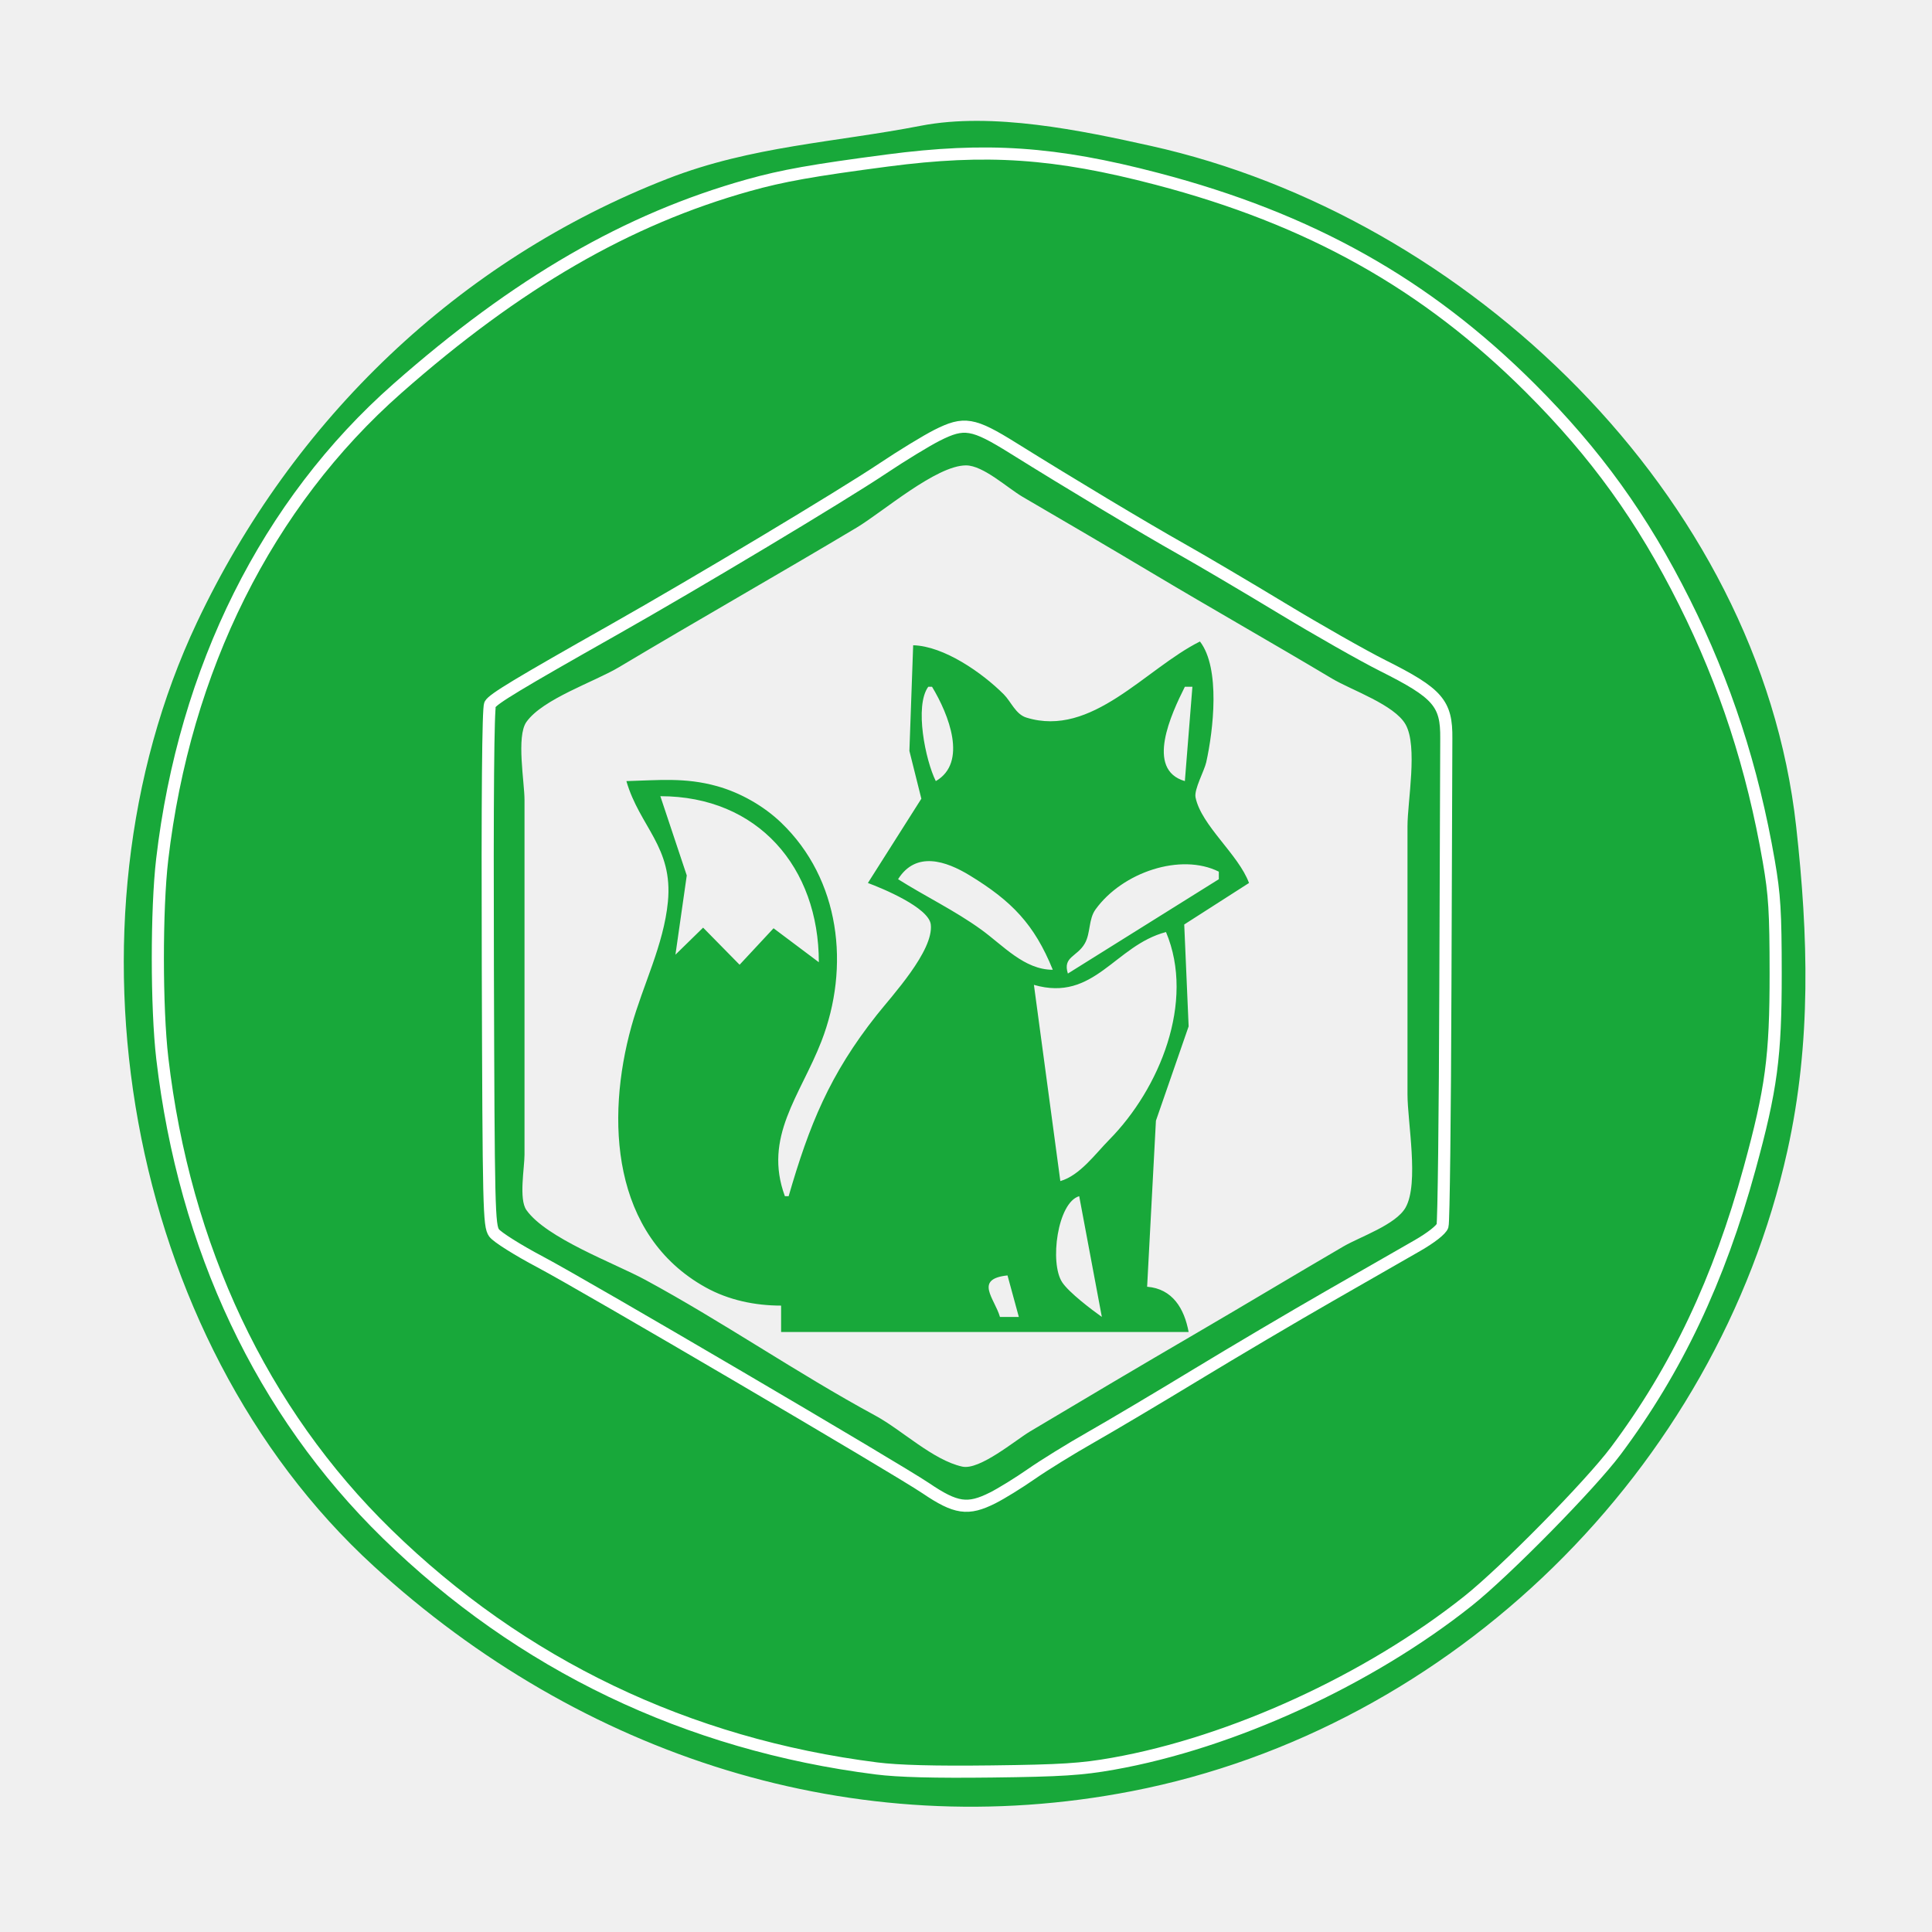
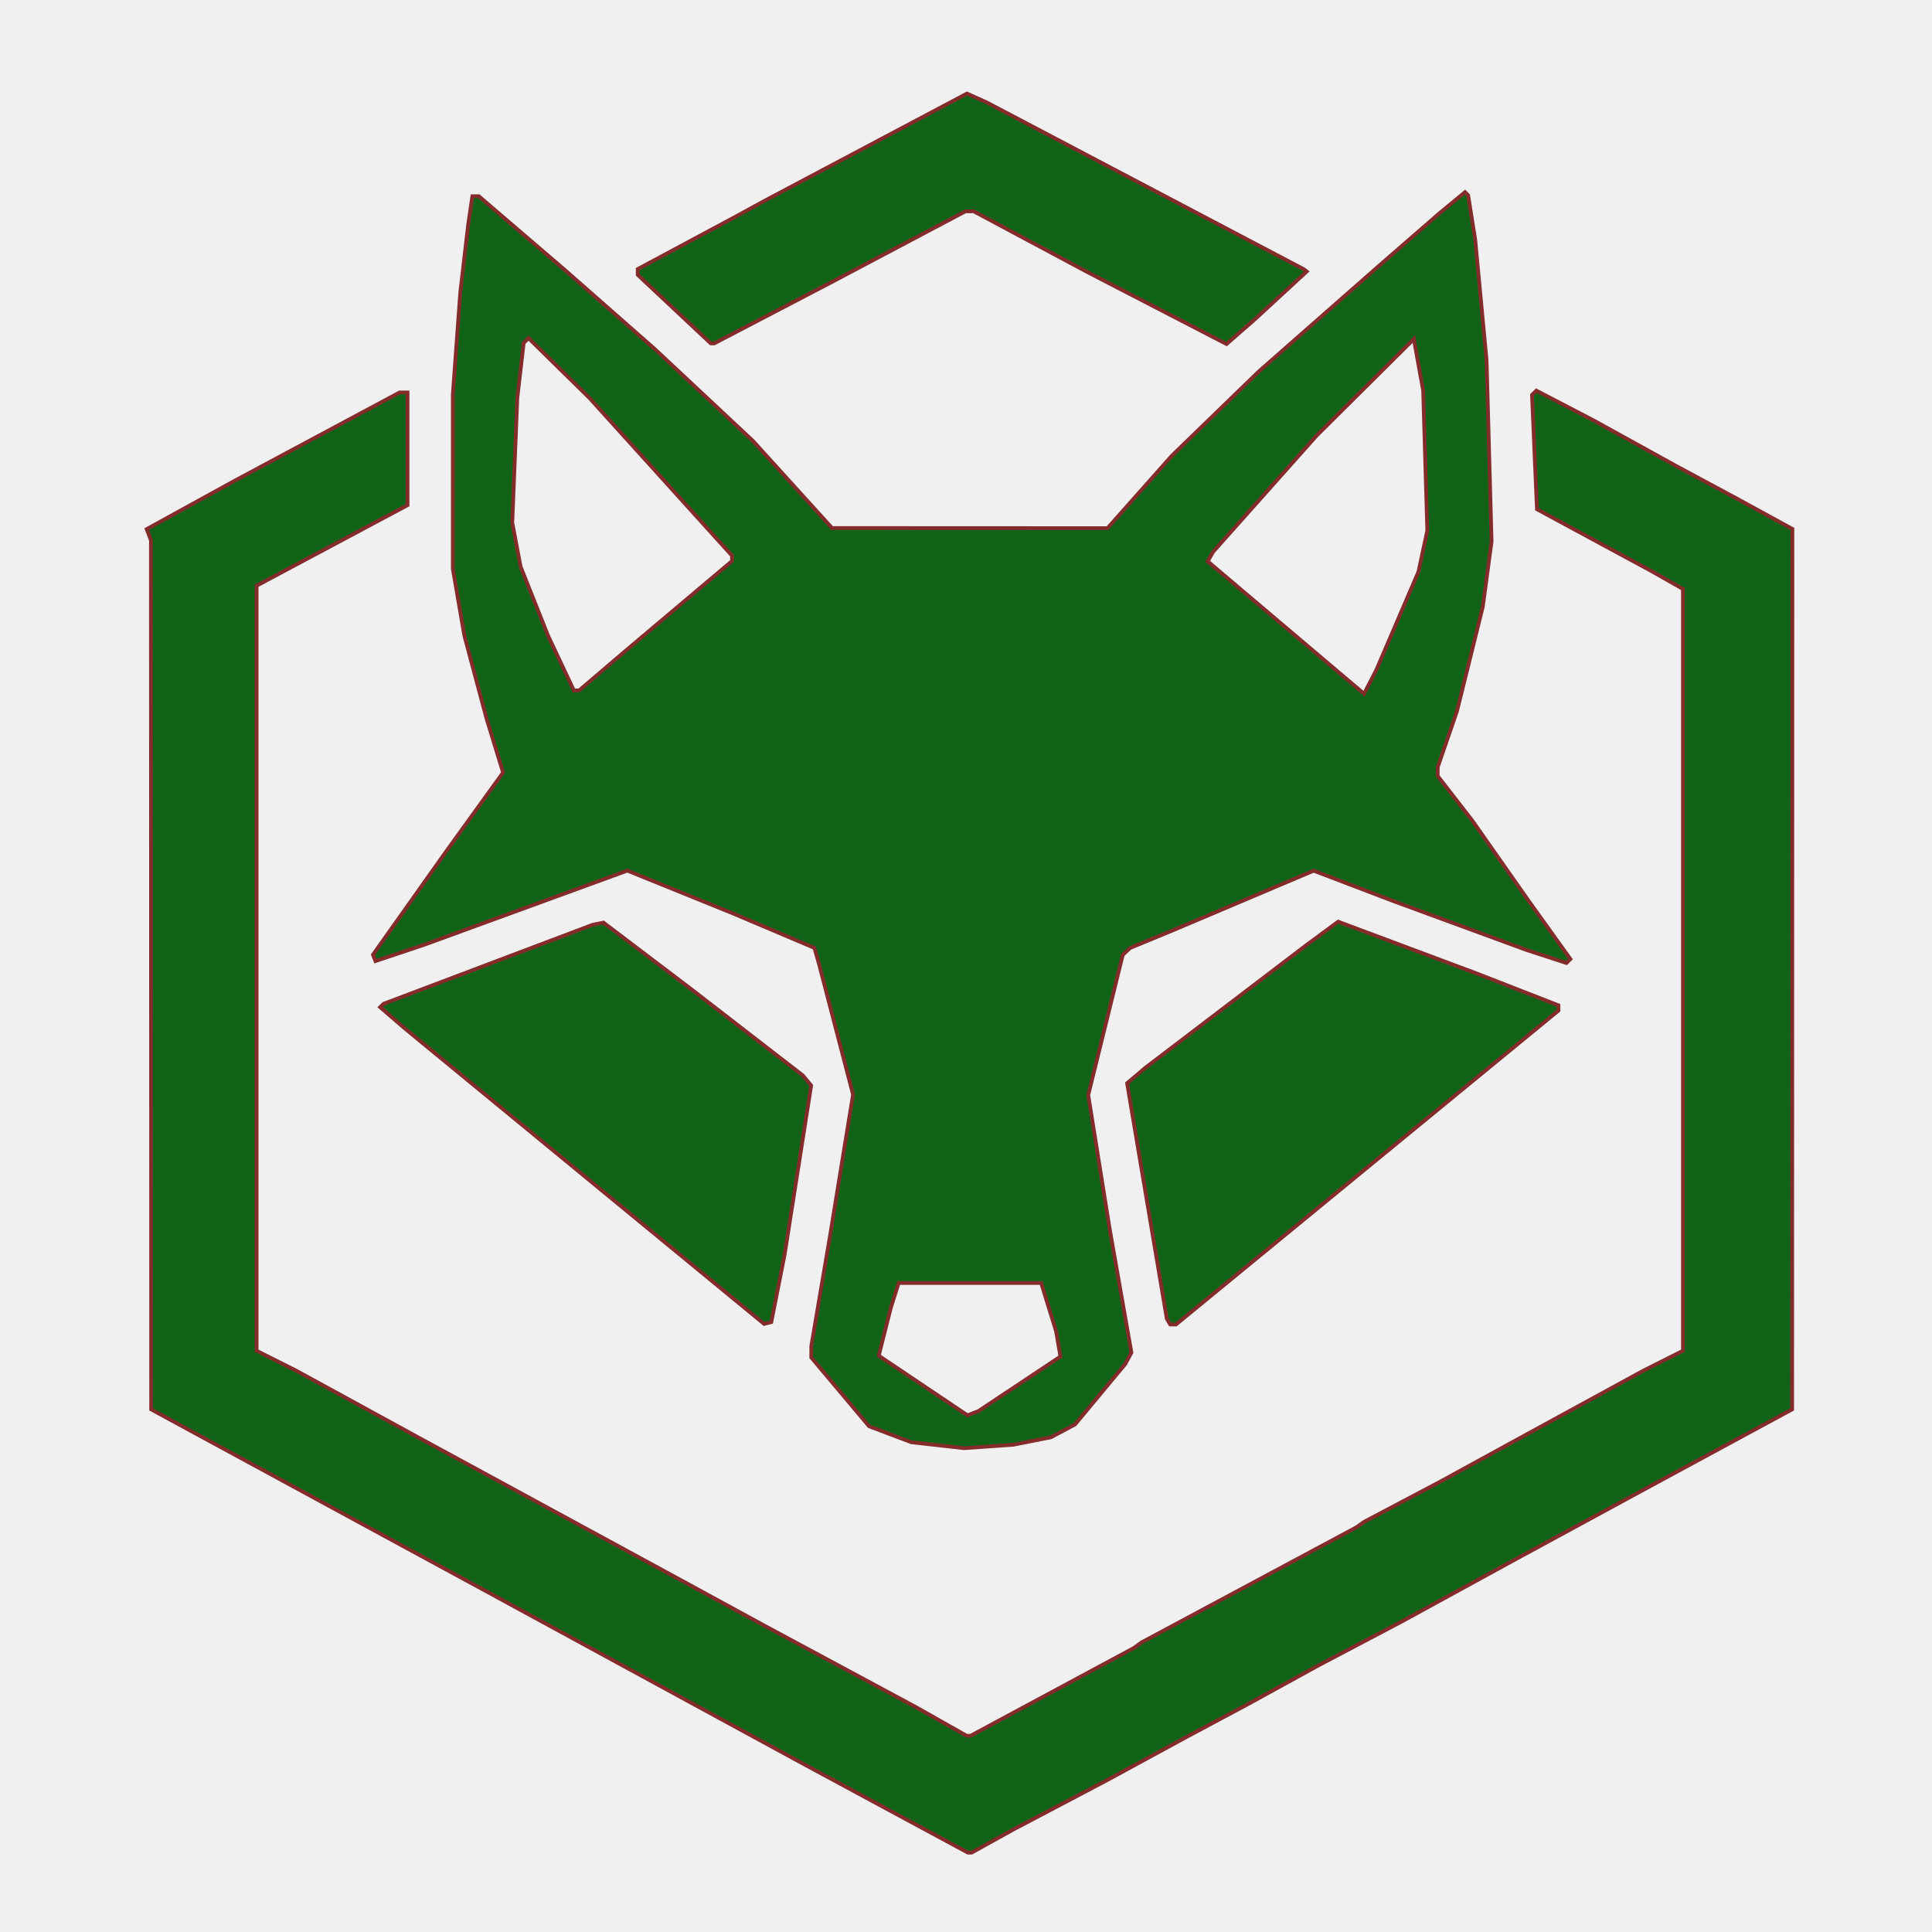
<svg xmlns="http://www.w3.org/2000/svg" version="1.1" id="svg1" width="512" height="512" viewBox="0 0 512 512">
  <defs id="defs1" />
  <g id="g1">
-     <path style="fill:#18a83a;stroke:none;fill-opacity:1" d="m 244,33.333 c -22.757,4.425 -44.794,5.364 -67,14 C 121.483,68.923 77.533,111.282 52.167,165 14.337,245.109 32.981,354.56 99,415 153.993,465.346 226.293,488.999 300,474.667 384.949,458.149 454.915,389.382 473.667,305 480.064,276.212 479.224,248.018 476,219 466.227,131.045 388.646,57.255 305,38.667 286.528,34.562 262.99,29.641 244,33.333 m -1,7.833 c 26.411,-4.035 57.116,2.872 82,11.167 C 409.166,80.389 462.607,156.668 471,243 c 3.342,34.38 -5.605,69.653 -18.667,101 -9.322,22.372 -24.108,43.775 -41.333,61 -14.774,14.774 -30.584,28.191 -49,38.167 -22.957,12.435 -48.667,22.907 -75,25.833 -68.576,7.62 -132.294,-12.582 -183,-60.167 -82.199,-77.141 -85.778,-228.959 0,-305.5 29.183,-26.04 60.666,-46.416 99,-56 13.281,-3.32 26.618,-4.122 40,-6.167 m 11,72.167 c -9.862,3.15 -20.017,12.093 -29,17.333 -21.636,12.621 -42.958,26.227 -65,38.167 -7.432,4.026 -14.739,8.497 -22,12.833 -2.262,1.351 -6.856,2.922 -7.833,5.5 C 127.167,195.076 130,209.48 130,218 v 74 24 c 0,2.473 -0.984,7.565 0.5,9.667 3.528,4.998 14.269,8.615 19.5,11.667 17.037,9.938 33.982,20.073 51,30 14.048,8.195 28.052,16.503 42,24.833 3.972,2.372 10.06,8.078 15,6.5 9.089,-2.903 17.606,-10.953 26,-15.5 23.099,-12.512 44.882,-27.478 68,-40 7.432,-4.026 14.739,-8.497 22,-12.833 2.262,-1.351 6.856,-2.922 7.833,-5.5 C 384.833,316.925 382,302.52 382,294 v -73 c 0,-8.296 3.537,-26.823 -0.5,-34 -2.94,-5.227 -14.358,-9.381 -19.5,-12.167 -17.34,-9.393 -33.678,-20.617 -51,-30 -14.319,-7.756 -27.846,-16.94 -42,-25 -3.998,-2.277 -10.082,-8.071 -15,-6.5 m 2,10 c 4.583,0 11.064,6.038 15,8.333 11.348,6.62 22.696,13.249 34,20 15.922,9.509 32.078,18.658 48,28.167 5.102,3.047 16.544,6.912 19.5,12.167 3.274,5.821 0.5,20.305 0.5,27 v 71 c 0,7.381 3.101,23.598 -0.5,30 -2.575,4.577 -12.079,7.754 -16.5,10.333 -13.039,7.606 -25.984,15.408 -39,23 -14.733,8.595 -29.351,17.251 -44,26 -3.93,2.347 -13.392,10.357 -18,9.333 -7.776,-1.728 -15.99,-9.703 -23,-13.5 -20.728,-11.228 -40.253,-24.762 -61,-36 -8.103,-4.389 -26.211,-11.008 -31.5,-18.5 C 137.456,317.771 139,309.487 139,306 v -39 -55 c 0,-4.692 -2.207,-16.832 0.5,-20.667 4.31,-6.106 18.055,-10.651 24.5,-14.5 20.902,-12.483 42.101,-24.518 63,-37 6.897,-4.119 21.092,-16.5 29,-16.5 M 318,170 c -14.518,7.259 -28.623,25.551 -46,20.167 -2.859,-0.886 -4.036,-4.203 -6,-6.167 -5.695,-5.695 -15.835,-12.785 -24,-13 l -1,28 3.167,12.667 L 230,234 c 3.793,1.398 16.146,6.511 16.667,11 0.808,6.97 -10.282,18.882 -14.333,24 C 219.862,284.753 214.462,298.132 209,317 h -1 c -5.78,-15.689 4.078,-26.63 9.667,-41 7.692,-19.78 4.992,-42.994 -10.667,-58 -4.623,-4.431 -10.831,-7.953 -17,-9.667 -8.482,-2.356 -15.489,-1.557 -24,-1.333 3.499,12.088 12.414,17.46 11,32 -1.11,11.414 -6.623,22.041 -9.667,33 -6.85,24.66 -5.256,55.321 19.667,69.167 6.089,3.383 13.094,4.833 20,4.833 v 7 h 108 c -1.141,-6.194 -4.254,-11.467 -11,-12 L 306.333,297 315,272 313.833,245 331,234 c -2.794,-7.583 -12.622,-15.201 -14.167,-22.667 -0.44,-2.126 2.325,-7.048 2.833,-9.333 1.874,-8.433 3.814,-24.908 -1.667,-32 m -72,12 h 1 c 4.45,7.352 9.484,20.088 1,25 -2.742,-5.484 -5.706,-19.904 -2,-25 m 70,0 -2,25 c -10.53,-3.048 -3.587,-17.827 0,-25 h 2 m -99,73 -12,-9 -9,9.667 -9.667,-9.833 L 179,253 l 3,-21 -7,-21 c 25.899,0 42,18.917 42,44 m 106,-24 v 2 l -40,25 c -1.422,-4.502 2.453,-4.378 4.5,-8 1.549,-2.741 0.939,-6.381 2.833,-9 7.154,-9.894 22.608,-15.029 32.667,-10 m -44,26 c -7.548,0 -13.135,-6.431 -19,-10.667 -6.961,-5.028 -14.815,-8.796 -22,-13.333 4.734,-7.532 12.684,-4.859 19,-1 11.12,6.796 17.11,12.937 22,25 m 30,-10 c 7.806,18.539 -1.772,41.586 -15,55 -3.769,3.822 -7.808,9.497 -13,11 l -7,-52 c 16.031,4.641 21.388,-10.418 35,-14 m -23,70 6,32 c -2.714,-1.926 -8.686,-6.445 -10.5,-9.167 C 278.096,334.727 280.244,318.666 286,317 m -19,21 3,11 h -5 c -1.415,-4.887 -6.963,-10.056 2,-11 z" id="path1" />
-     <path style="fill:#18a83a;stroke:#ffffff;stroke-width:3.215;paint-order:markers fill stroke;fill-opacity:1" d="M 232.249,468.648 C 182.13,462.29 138.036,441.151 102.538,406.466 69.394,374.08 48.884,330.666 43.012,280.468 41.45,267.118 41.435,240.991 42.982,227.77 48.889,177.268 70.807,133.368 105.294,102.964 c 31.711,-27.957 60.976,-44.899 93.063,-53.876 9.059,-2.534 17.01,-3.95 36.745,-6.542 26.353,-3.461 44.491,-2.23 71.535,4.858 40.533,10.622 71.289,27.86 98.917,55.441 17.363,17.334 29.713,34.484 40.833,56.703 10.835,21.652 18.069,43.876 22.367,68.722 1.531,8.852 1.809,13.397 1.816,29.739 0.01,22.017 -1.14,30.615 -6.911,51.66 -8.096,29.528 -19.339,53.264 -35.414,74.768 -6.805,9.103 -29.363,32.031 -39.222,39.865 -26.337,20.927 -62.532,37.518 -94.041,43.106 -8.38,1.486 -13.715,1.826 -32.151,2.049 -15.193,0.183 -24.755,-0.07 -30.583,-0.809 z m 30.811,-71.683 c 2.306,-1.158 6.925,-4.01 10.263,-6.337 3.339,-2.327 10.392,-6.684 15.673,-9.683 5.282,-2.998 17.841,-10.456 27.91,-16.572 10.069,-6.116 25.983,-15.519 35.366,-20.895 9.382,-5.376 19.847,-11.373 23.255,-13.328 3.71,-2.128 6.422,-4.252 6.758,-5.295 0.309,-0.958 0.65,-29.411 0.757,-63.23 0.107,-33.819 0.216,-63.478 0.243,-65.909 0.101,-9.338 -2.209,-11.993 -16.803,-19.308 -5.271,-2.642 -17.276,-9.459 -26.677,-15.148 -9.401,-5.689 -21.433,-12.787 -26.738,-15.772 -9.772,-5.499 -29.229,-17.17 -44.588,-26.745 -10.606,-6.612 -12.969,-7.011 -20.131,-3.395 -2.827,1.427 -9.314,5.385 -14.417,8.797 -10.841,7.247 -49.248,30.276 -71.168,42.672 -25.628,14.493 -32.034,18.359 -32.881,19.842 -0.534,0.936 -0.739,24.8 -0.599,69.743 0.2,64.233 0.299,68.44 1.655,70.33 0.793,1.105 6.289,4.569 12.213,7.696 11.637,6.145 94.617,54.832 102.186,59.957 7.999,5.415 11.16,5.876 17.723,2.58 z" id="path2" />
+     <path style="fill:#116417;stroke:#842b2b;stroke-opacity:1;fill-opacity:1" d="M 234.5,479.103 212.5,467.23 170.485,444.365 128.471,421.5 84.266,397.5 40.061,373.5 40.031,258.332 40,143.164 39.436,141.694 38.872,140.225 50.686,133.73 62.5,127.235 84.201,115.617 105.902,104 l 1.049,0 1.049,0 v 14.941 14.941 L 88,144.549 68,155.217 v 101.375 101.375 l 5.25,2.639 5.25,2.639 16,8.747 16,8.747 34.5,18.75 34.5,18.75 11.5,6.267 11.5,6.267 20,10.753 20,10.753 6.84,3.861 6.84,3.861 h 0.518 0.518 l 21.642,-11.64 21.642,-11.64 1,-0.726 1,-0.726 L 331,420 l 28.5,-15.269 1,-0.713 1,-0.713 10,-5.278 10,-5.278 10.5,-5.746 10.5,-5.746 16.5,-9.007 16.5,-9.007 5.25,-2.639 5.25,-2.639 v -100.941 -100.941 l -4.25,-2.409 -4.25,-2.409 -15.095,-8.158 -15.095,-8.158 -0.655,-15.142 -0.655,-15.142 0.576,-0.576 0.576,-0.576 7.66,3.992 7.66,3.992 11.015,6.078 11.015,6.078 8,4.296 8,4.296 7.25,3.966 7.25,3.966 -0.035,116.66 -0.035,116.66 -19.215,10.398 -19.215,10.398 -17.5,9.502 -17.5,9.502 -15,8.205 -15,8.205 -11,5.793 -11,5.793 -9.5,5.218 -9.5,5.218 -8,4.274 -8,4.274 -10.5,5.71 -10.5,5.71 -12.5,6.582 -12.5,6.582 -5.5,3.049 -5.5,3.049 -0.5,0.006 -0.5,0.006 z m 14,-96.11 -7,-0.787 -5.593,-2.116 -5.593,-2.116 -7.657,-9.109 L 215,359.755 v -1.503 -1.503 l 2.485,-14.624 2.485,-14.624 3.048,-18.715 3.048,-18.715 -4.505,-17.285 -4.505,-17.285 -0.617,-2.145 -0.617,-2.145 -10.661,-4.52 -10.661,-4.52 -14.124,-5.724 -14.124,-5.724 -26.876,9.812 -26.876,9.812 -6.5,2.177 -6.5,2.177 -0.332,-0.845 -0.332,-0.845 9.75,-13.754 9.75,-13.754 7.494,-10.384 7.494,-10.384 -2.181,-7.116 -2.181,-7.116 -2.946,-11 -2.946,-11 -1.534,-8.881 -1.534,-8.881 0.002,-23.119 0.002,-23.119 0.988,-13.5 0.988,-13.5 1.046,-9 1.046,-9 0.552,-3.75 0.552,-3.75 0.858,0 0.858,0 11.375,9.75 11.375,9.75 11.929,10.489 11.929,10.489 13,12.164 13,12.164 10.5,11.565 10.5,11.565 36.5,0.016 36.5,0.016 8.5,-9.573 8.5,-9.573 11.512,-11.162 11.512,-11.162 15.929,-14 15.929,-14 8.059,-7.008 8.059,-7.008 3.376,-2.783 3.376,-2.783 0.409,0.409 0.409,0.409 0.937,5.882 0.937,5.882 1.504,16 1.504,16 0.663,24 0.663,24 -1.162,8.65 -1.162,8.65 -3.425,13.85 L 386.102,188.5 383.551,195.925 381,203.35 v 1.15 1.15 l 4.574,5.89 4.574,5.89 7.394,10.535 7.394,10.535 5.618,7.831 5.618,7.831 -0.521,0.521 -0.521,0.521 -5.315,-1.73 -5.315,-1.73 -17.5,-6.427 -17.5,-6.427 -10.685,-4.072 -10.685,-4.072 -18.315,7.758 -18.315,7.758 -6,2.478 -6,2.478 -0.978,0.92 -0.978,0.92 -4.576,18.574 -4.576,18.574 2.826,17.648 2.826,17.648 2.896,16.47 2.896,16.47 -0.822,1.53 -0.822,1.53 -6.653,8 -6.653,8 -3.193,1.697 -3.193,1.697 -5,0.99 -5,0.99 -6.5,0.453 -6.5,0.453 z m 21.669,-16.272 10.857,-7.221 -0.578,-3.355 -0.578,-3.355 -1.975,-6.395 L 275.92,340 H 257.037 238.155 l -1.028,3.25 -1.028,3.25 -1.605,6.361 -1.605,6.361 0.306,0.237 0.306,0.237 11.444,7.685 11.444,7.685 1.462,-0.561 1.462,-0.561 z m 100.17,-202.227 5.577,-13.005 1.168,-5.447 1.168,-5.447 -0.549,-18.548 L 377.156,103.5 375.917,96.674 374.679,89.849 361.774,102.674 348.869,115.5 335.185,130.865 321.5,146.23 l -0.732,1.263 -0.732,1.263 18.149,15.372 18.149,15.372 2.582,2.175 2.582,2.175 1.631,-3.175 1.631,-3.175 z M 159.623,177.727 165.746,172.5 179.873,160.588 194,148.675 v -0.701 l 0,-0.701 -18.88,-20.887 -18.88,-20.887 -8.09,-7.947 -8.09,-7.947 -0.64,0.64 -0.64,0.64 -0.845,7.307 -0.845,7.307 -0.667,16.5 -0.667,16.5 1.102,5.827 1.102,5.827 3.648,9.174 3.648,9.173 3.417,7.25 3.417,7.25 0.704,-0.023 0.704,-0.023 z m -4.76,133.947 -47.637,-39.174 -3.238,-2.791 -3.238,-2.791 0.449,-0.449 0.449,-0.449 27.705,-10.472 27.705,-10.472 1.437,-0.287 1.437,-0.287 11.784,8.937 11.784,8.937 14.626,11.311 14.626,11.311 1.107,1.333 1.107,1.333 -3.518,22.419 -3.518,22.419 -1.764,8.933 -1.764,8.933 -0.95,0.24 -0.95,0.24 z M 309.669,350.25 l -0.449,-0.75 -5.263,-31.216 -5.263,-31.216 2.403,-2.038 2.403,-2.038 21.327,-16.246 21.327,-16.246 4.236,-3.124 4.236,-3.124 18.437,6.892 18.437,6.892 10.75,4.195 10.75,4.195 v 0.699 0.699 L 392.25,284.852 371.5,301.881 341.575,326.441 311.65,351 h -0.766 -0.766 z M 178.681,81.914 169,72.829 v -0.758 -0.758 l 12.75,-6.832 12.75,-6.832 4,-2.186 4,-2.186 26.876,-14.242 26.876,-14.242 2.624,1.176 2.624,1.176 42,22.096 42,22.096 0.395,0.309 0.395,0.309 -6.895,6.358 -6.895,6.358 -3.73,3.25 -3.73,3.25 L 306.77,81.724 288.5,72.277 273.268,64.139 258.037,56 l -1.09,0 h -1.09 L 238.178,65.353 220.5,74.706 204.889,82.853 189.278,91 h -0.458 -0.459 z" id="path265492" />
  </g>
</svg>
